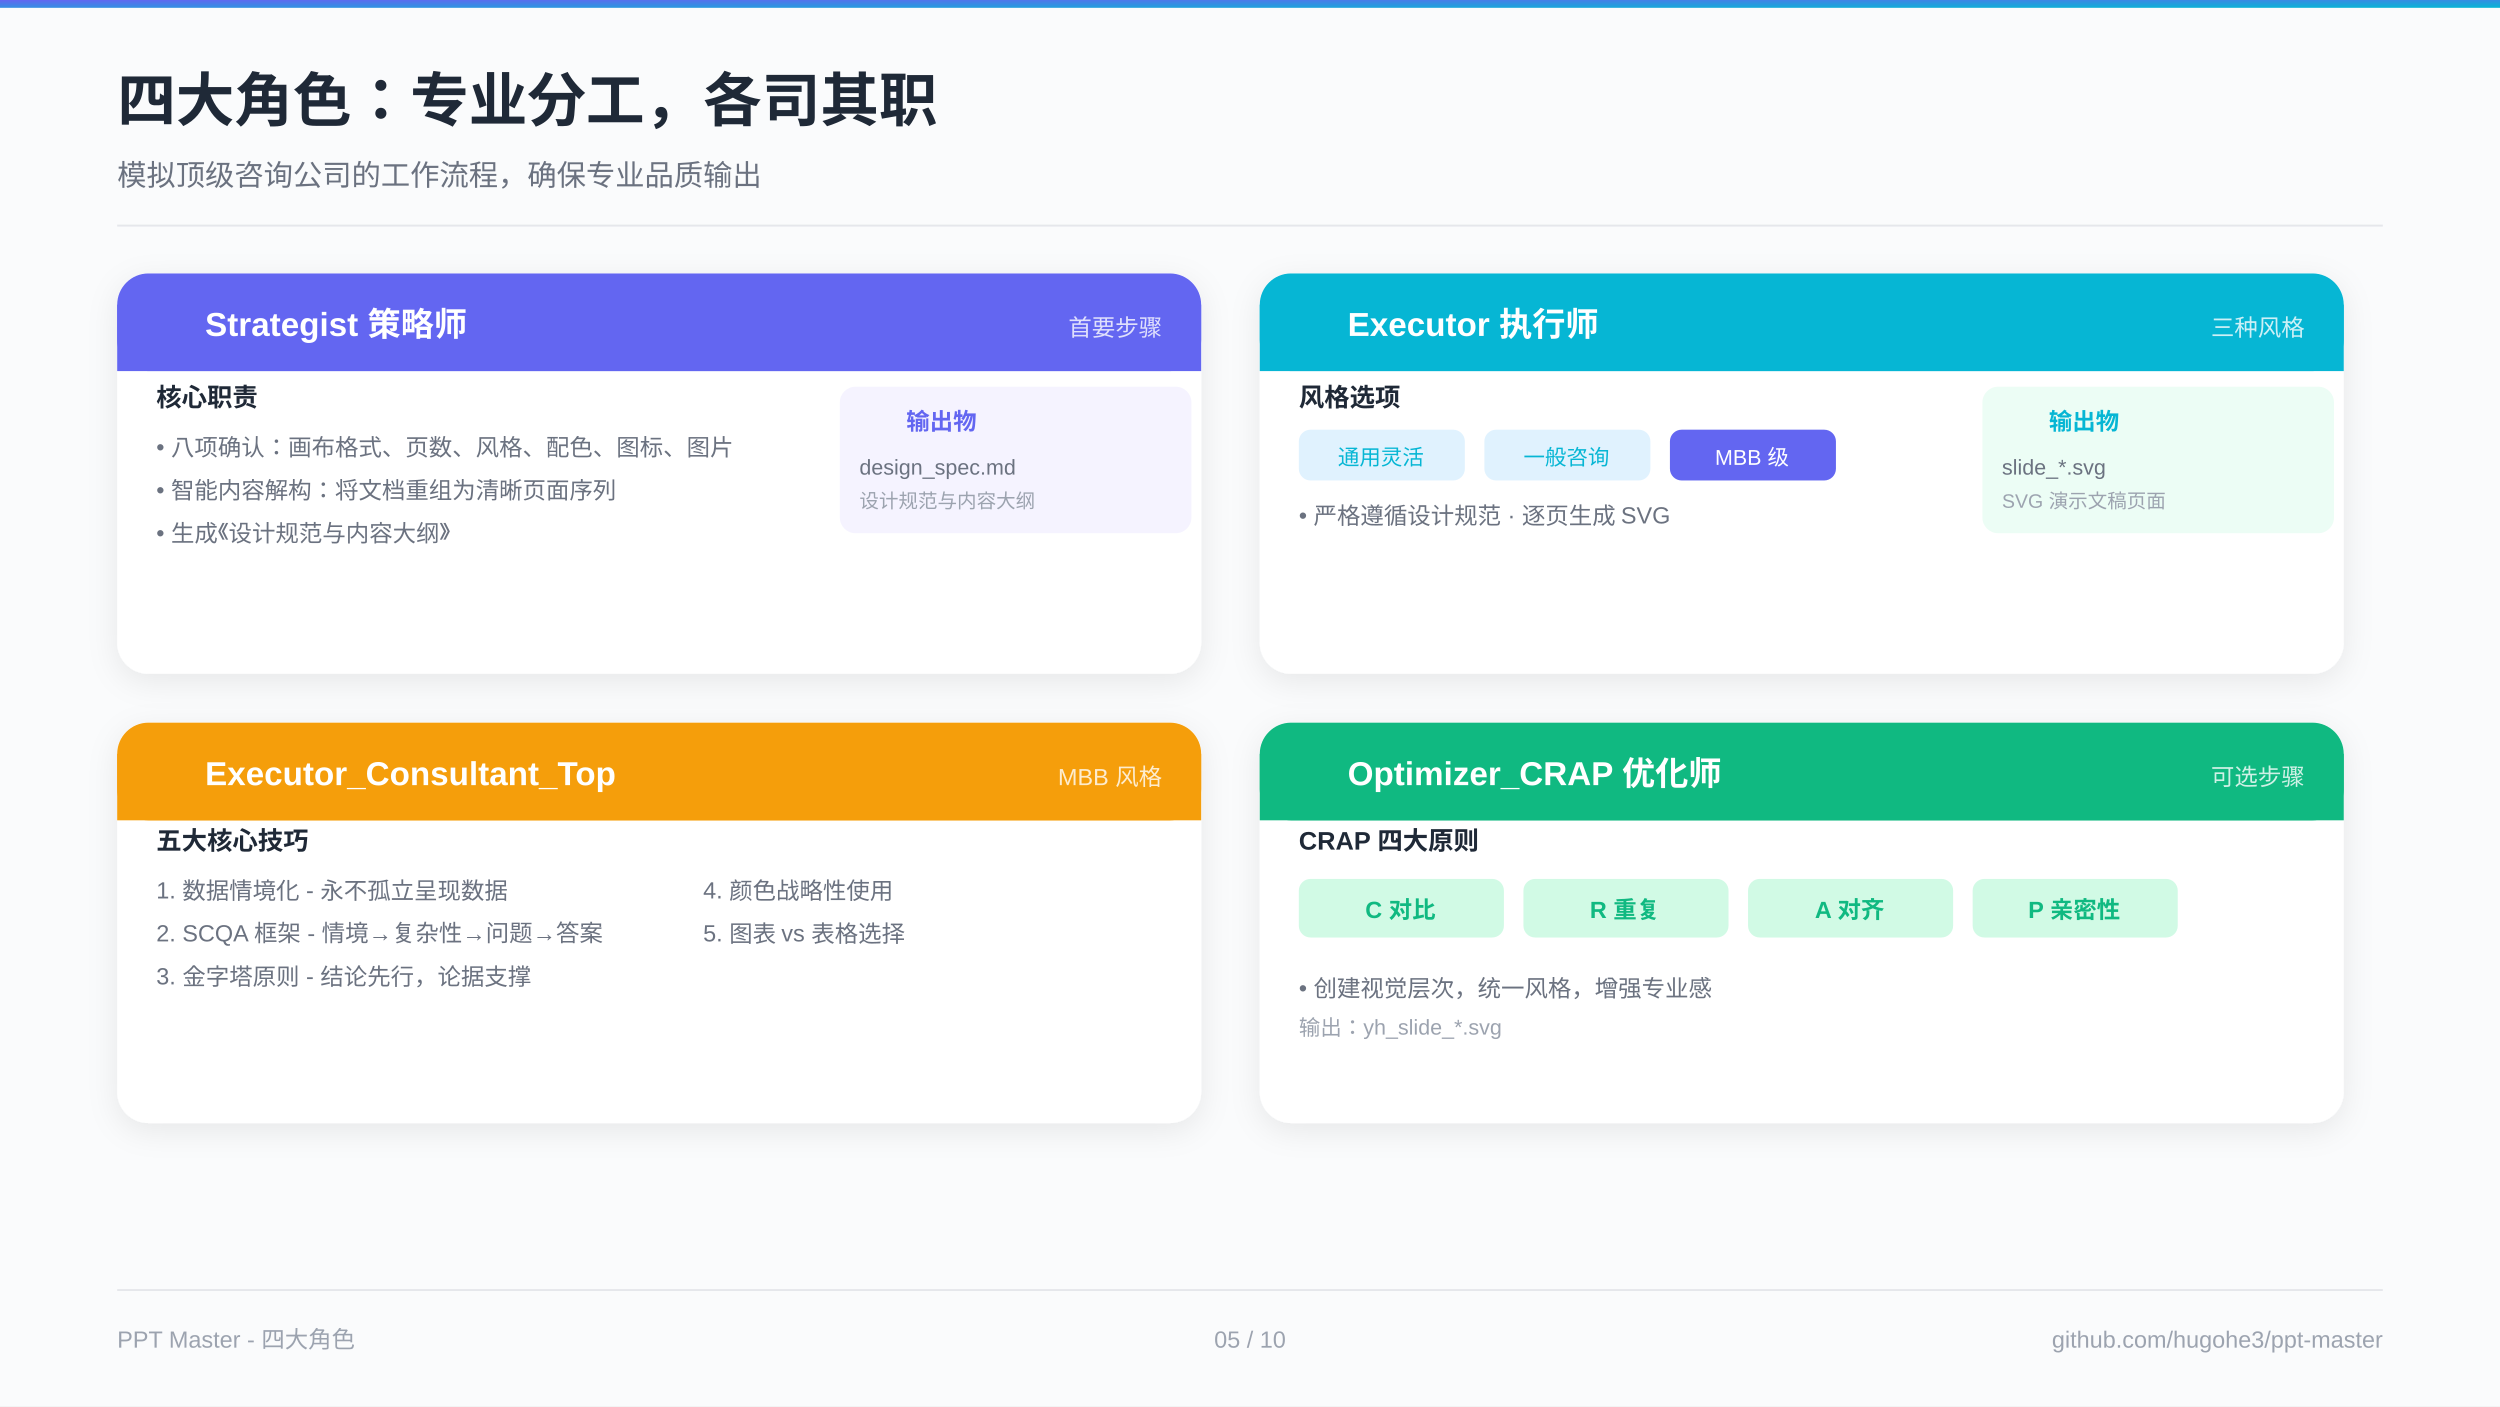
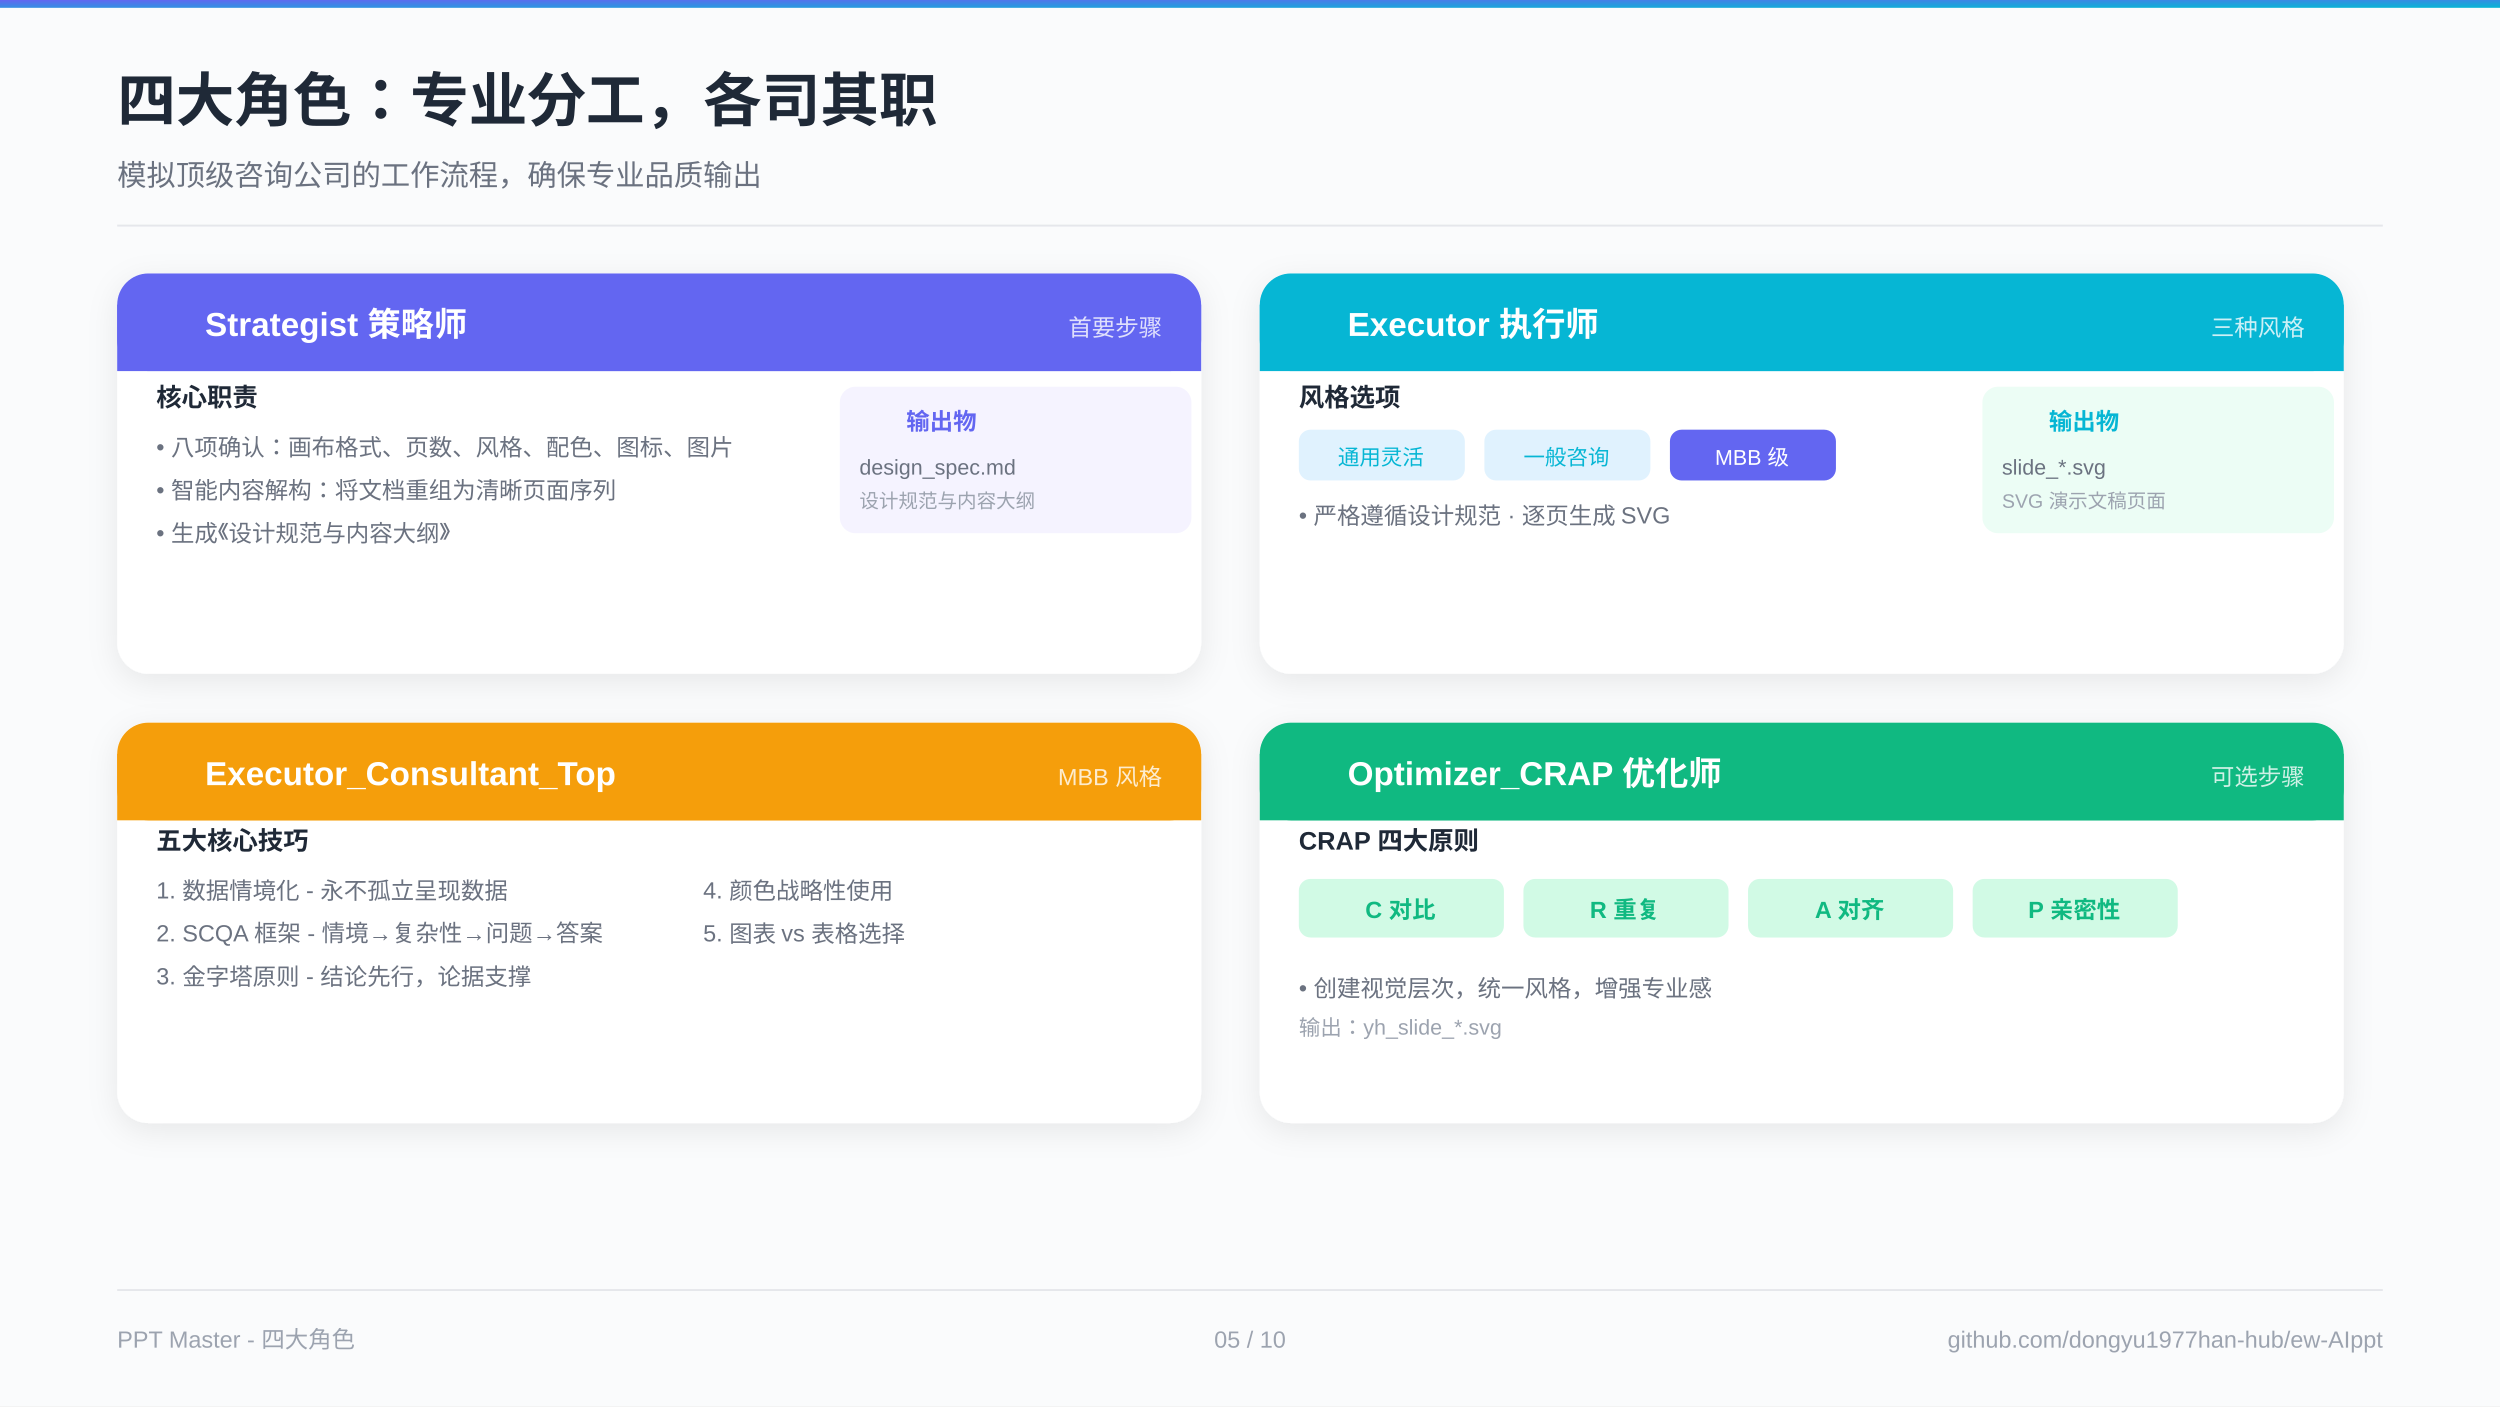
<svg xmlns="http://www.w3.org/2000/svg" viewBox="0 0 1280 720" width="1280" height="720">
  <defs>
    <linearGradient id="gradient1" x1="0%" y1="0%" x2="100%" y2="100%">
      <stop offset="0%" stop-color="#6366F1" />
      <stop offset="100%" stop-color="#06B6D4" />
    </linearGradient>
    <filter id="cardShadow" x="-15%" y="-15%" width="140%" height="140%">
      <feGaussianBlur in="SourceAlpha" stdDeviation="8" />
      <feOffset dx="0" dy="4" result="offsetBlur" />
      <feFlood flood-color="#000000" flood-opacity="0.08" result="shadowColor" />
      <feComposite in="shadowColor" in2="offsetBlur" operator="in" result="shadow" />
      <feMerge>
        <feMergeNode in="shadow" />
        <feMergeNode in="SourceGraphic" />
      </feMerge>
    </filter>
  </defs>
  <rect width="1280" height="720" fill="#FAFBFC" />
  <rect x="0" y="0" width="1280" height="4" fill="url(#gradient1)" />
  <text x="60" y="62" font-family="Microsoft YaHei, Arial, sans-serif" font-size="30" font-weight="bold" fill="#1F2937">四大角色：专业分工，各司其职</text>
  <text x="60" y="95" font-family="Microsoft YaHei, Arial, sans-serif" font-size="15" fill="#6B7280">模拟顶级咨询公司的工作流程，确保专业品质输出</text>
  <rect x="60" y="115" width="1160" height="1" fill="#E5E7EB" />
  <g transform="translate(60, 140)">
    <g filter="url(#cardShadow)">
      <rect width="555" height="205" rx="16" fill="#FFFFFF" />
    </g>
    <rect x="0" y="0" width="555" height="50" rx="16" fill="#6366F1" />
    <rect x="0" y="16" width="555" height="34" fill="#6366F1" />
    <use data-icon="target" x="15" y="13" width="22" height="22" fill="#FFFFFF" />
    <text x="45" y="32" font-family="Microsoft YaHei, Arial, sans-serif" font-size="17" font-weight="bold" fill="#FFFFFF">Strategist 策略师</text>
    <text x="535" y="32" font-family="Microsoft YaHei, Arial, sans-serif" font-size="12" text-anchor="end" fill="#FFFFFF" fill-opacity="0.8">首要步骤</text>
    <g transform="translate(20, 68)" font-family="Microsoft YaHei, Arial, sans-serif">
      <text x="0" y="0" font-size="13" font-weight="bold" fill="#1F2937">核心职责</text>
      <text x="0" y="25" font-size="12" fill="#6B7280">• 八项确认：画布格式、页数、风格、配色、图标、图片</text>
      <text x="0" y="47" font-size="12" fill="#6B7280">• 智能内容解构：将文档重组为清晰页面序列</text>
      <text x="0" y="69" font-size="12" fill="#6B7280">• 生成《设计规范与内容大纲》</text>
      <rect x="350" y="-10" width="180" height="75" rx="8" fill="#F5F3FF" />
      <use data-icon="file" x="360" y="-2" width="18" height="18" fill="#6366F1" />
      <text x="384" y="12" font-size="12" font-weight="bold" fill="#6366F1">输出物</text>
      <text x="360" y="35" font-size="11" fill="#6B7280">design_spec.md</text>
      <text x="360" y="52" font-size="10" fill="#9CA3AF">设计规范与内容大纲</text>
    </g>
    <g transform="translate(585, 0)">
      <g filter="url(#cardShadow)">
        <rect width="555" height="205" rx="16" fill="#FFFFFF" />
      </g>
      <rect x="0" y="0" width="555" height="50" rx="16" fill="#06B6D4" />
      <rect x="0" y="16" width="555" height="34" fill="#06B6D4" />
      <use data-icon="cog" x="15" y="13" width="22" height="22" fill="#FFFFFF" />
      <text x="45" y="32" font-family="Microsoft YaHei, Arial, sans-serif" font-size="17" font-weight="bold" fill="#FFFFFF">Executor 执行师</text>
      <text x="535" y="32" font-family="Microsoft YaHei, Arial, sans-serif" font-size="12" text-anchor="end" fill="#FFFFFF" fill-opacity="0.8">三种风格</text>
      <g transform="translate(20, 68)" font-family="Microsoft YaHei, Arial, sans-serif">
        <text x="0" y="0" font-size="13" font-weight="bold" fill="#1F2937">风格选项</text>
        <rect x="0" y="12" width="85" height="26" rx="6" fill="#E0F2FE" />
        <text x="42" y="30" font-size="11" text-anchor="middle" fill="#06B6D4">通用灵活</text>
        <rect x="95" y="12" width="85" height="26" rx="6" fill="#E0F2FE" />
        <text x="137" y="30" font-size="11" text-anchor="middle" fill="#06B6D4">一般咨询</text>
        <rect x="190" y="12" width="85" height="26" rx="6" fill="#6366F1" />
        <text x="232" y="30" font-size="11" text-anchor="middle" fill="#FFFFFF">MBB 级</text>
        <text x="0" y="60" font-size="12" fill="#6B7280">• 严格遵循设计规范 · 逐页生成 SVG</text>
        <rect x="350" y="-10" width="180" height="75" rx="8" fill="#ECFDF5" />
        <use data-icon="image" x="360" y="-2" width="18" height="18" fill="#06B6D4" />
        <text x="384" y="12" font-size="12" font-weight="bold" fill="#06B6D4">输出物</text>
        <text x="360" y="35" font-size="11" fill="#6B7280">slide_*.svg</text>
        <text x="360" y="52" font-size="10" fill="#9CA3AF">SVG 演示文稿页面</text>
      </g>
    </g>
    <g transform="translate(0, 230)">
      <g filter="url(#cardShadow)">
        <rect width="555" height="205" rx="16" fill="#FFFFFF" />
      </g>
      <rect x="0" y="0" width="555" height="50" rx="16" fill="#F59E0B" />
      <rect x="0" y="16" width="555" height="34" fill="#F59E0B" />
      <use data-icon="suitcase" x="15" y="13" width="22" height="22" fill="#FFFFFF" />
      <text x="45" y="32" font-family="Microsoft YaHei, Arial, sans-serif" font-size="17" font-weight="bold" fill="#FFFFFF">Executor_Consultant_Top</text>
      <text x="535" y="32" font-family="Microsoft YaHei, Arial, sans-serif" font-size="12" text-anchor="end" fill="#FFFFFF" fill-opacity="0.8">MBB 风格</text>
      <g transform="translate(20, 65)" font-family="Microsoft YaHei, Arial, sans-serif">
        <text x="0" y="0" font-size="13" font-weight="bold" fill="#1F2937">五大核心技巧</text>
        <g font-size="12" fill="#6B7280">
          <text x="0" y="25">1. 数据情境化 - 永不孤立呈现数据</text>
          <text x="0" y="47">2. SCQA 框架 - 情境→复杂性→问题→答案</text>
          <text x="0" y="69">3. 金字塔原则 - 结论先行，论据支撑</text>
          <text x="280" y="25">4. 颜色战略性使用</text>
          <text x="280" y="47">5. 图表 vs 表格选择</text>
        </g>
      </g>
    </g>
    <g transform="translate(585, 230)">
      <g filter="url(#cardShadow)">
        <rect width="555" height="205" rx="16" fill="#FFFFFF" />
      </g>
      <rect x="0" y="0" width="555" height="50" rx="16" fill="#10B981" />
      <rect x="0" y="16" width="555" height="34" fill="#10B981" />
      <use data-icon="sparkles" x="15" y="13" width="22" height="22" fill="#FFFFFF" />
      <text x="45" y="32" font-family="Microsoft YaHei, Arial, sans-serif" font-size="17" font-weight="bold" fill="#FFFFFF">Optimizer_CRAP 优化师</text>
      <text x="535" y="32" font-family="Microsoft YaHei, Arial, sans-serif" font-size="12" text-anchor="end" fill="#FFFFFF" fill-opacity="0.8">可选步骤</text>
      <g transform="translate(20, 65)" font-family="Microsoft YaHei, Arial, sans-serif">
        <text x="0" y="0" font-size="13" font-weight="bold" fill="#1F2937">CRAP 四大原则</text>
        <rect x="0" y="15" width="105" height="30" rx="6" fill="#D1FAE5" />
        <text x="52" y="35" font-size="12" text-anchor="middle" fill="#10B981" font-weight="bold">C 对比</text>
        <rect x="115" y="15" width="105" height="30" rx="6" fill="#D1FAE5" />
        <text x="167" y="35" font-size="12" text-anchor="middle" fill="#10B981" font-weight="bold">R 重复</text>
        <rect x="230" y="15" width="105" height="30" rx="6" fill="#D1FAE5" />
        <text x="282" y="35" font-size="12" text-anchor="middle" fill="#10B981" font-weight="bold">A 对齐</text>
        <rect x="345" y="15" width="105" height="30" rx="6" fill="#D1FAE5" />
        <text x="397" y="35" font-size="12" text-anchor="middle" fill="#10B981" font-weight="bold">P 亲密性</text>
        <text x="0" y="75" font-size="12" fill="#6B7280">• 创建视觉层次，统一风格，增强专业感</text>
        <text x="0" y="95" font-size="11" fill="#9CA3AF">输出：yh_slide_*.svg</text>
      </g>
    </g>
  </g>
  <rect x="60" y="660" width="1160" height="1" fill="#E5E7EB" />
  <text x="60" y="690" font-family="Microsoft YaHei, Arial, sans-serif" font-size="12" fill="#9CA3AF">PPT Master - 四大角色</text>
  <text x="640" y="690" font-family="Arial, sans-serif" font-size="12" text-anchor="middle" fill="#9CA3AF">05 / 10</text>
-   <text x="1220" y="690" font-family="Arial, sans-serif" font-size="12" text-anchor="end" fill="#9CA3AF">github.com/hugohe3/ppt-master</text>
+   <text x="1220" y="690" font-family="Arial, sans-serif" font-size="12" text-anchor="end" fill="#9CA3AF">github.com/dongyu1977han-hub/ew-AIppt</text>
</svg>
